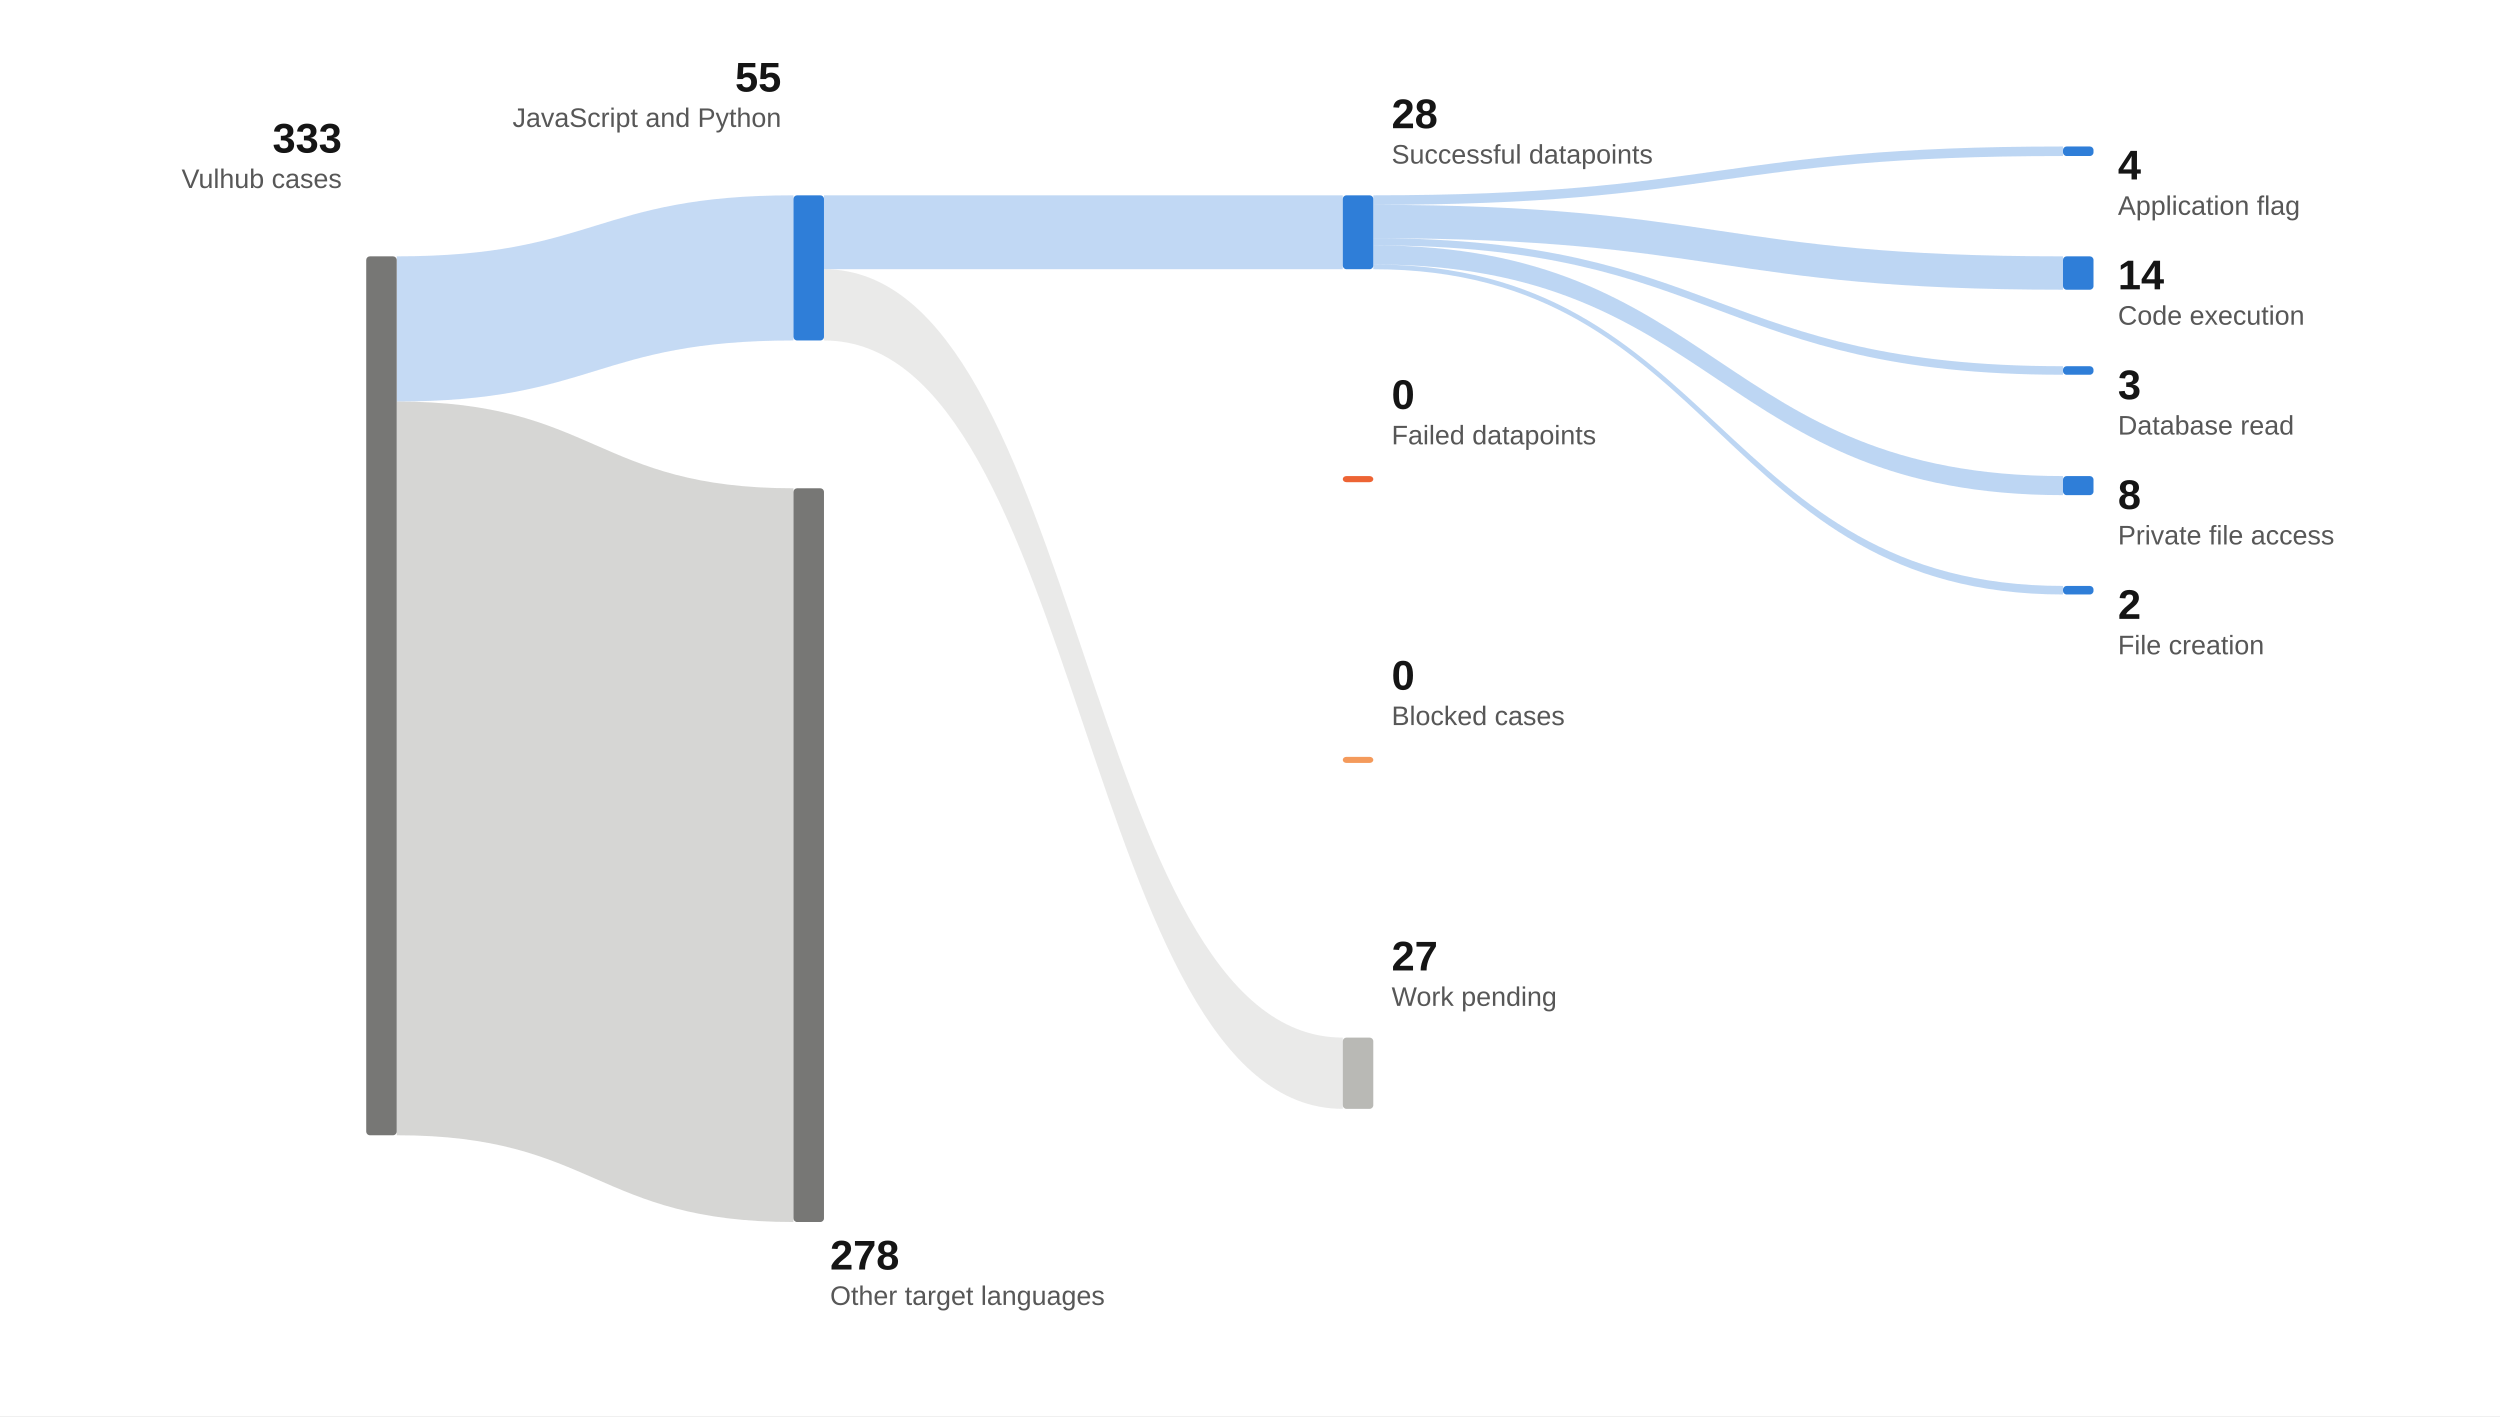
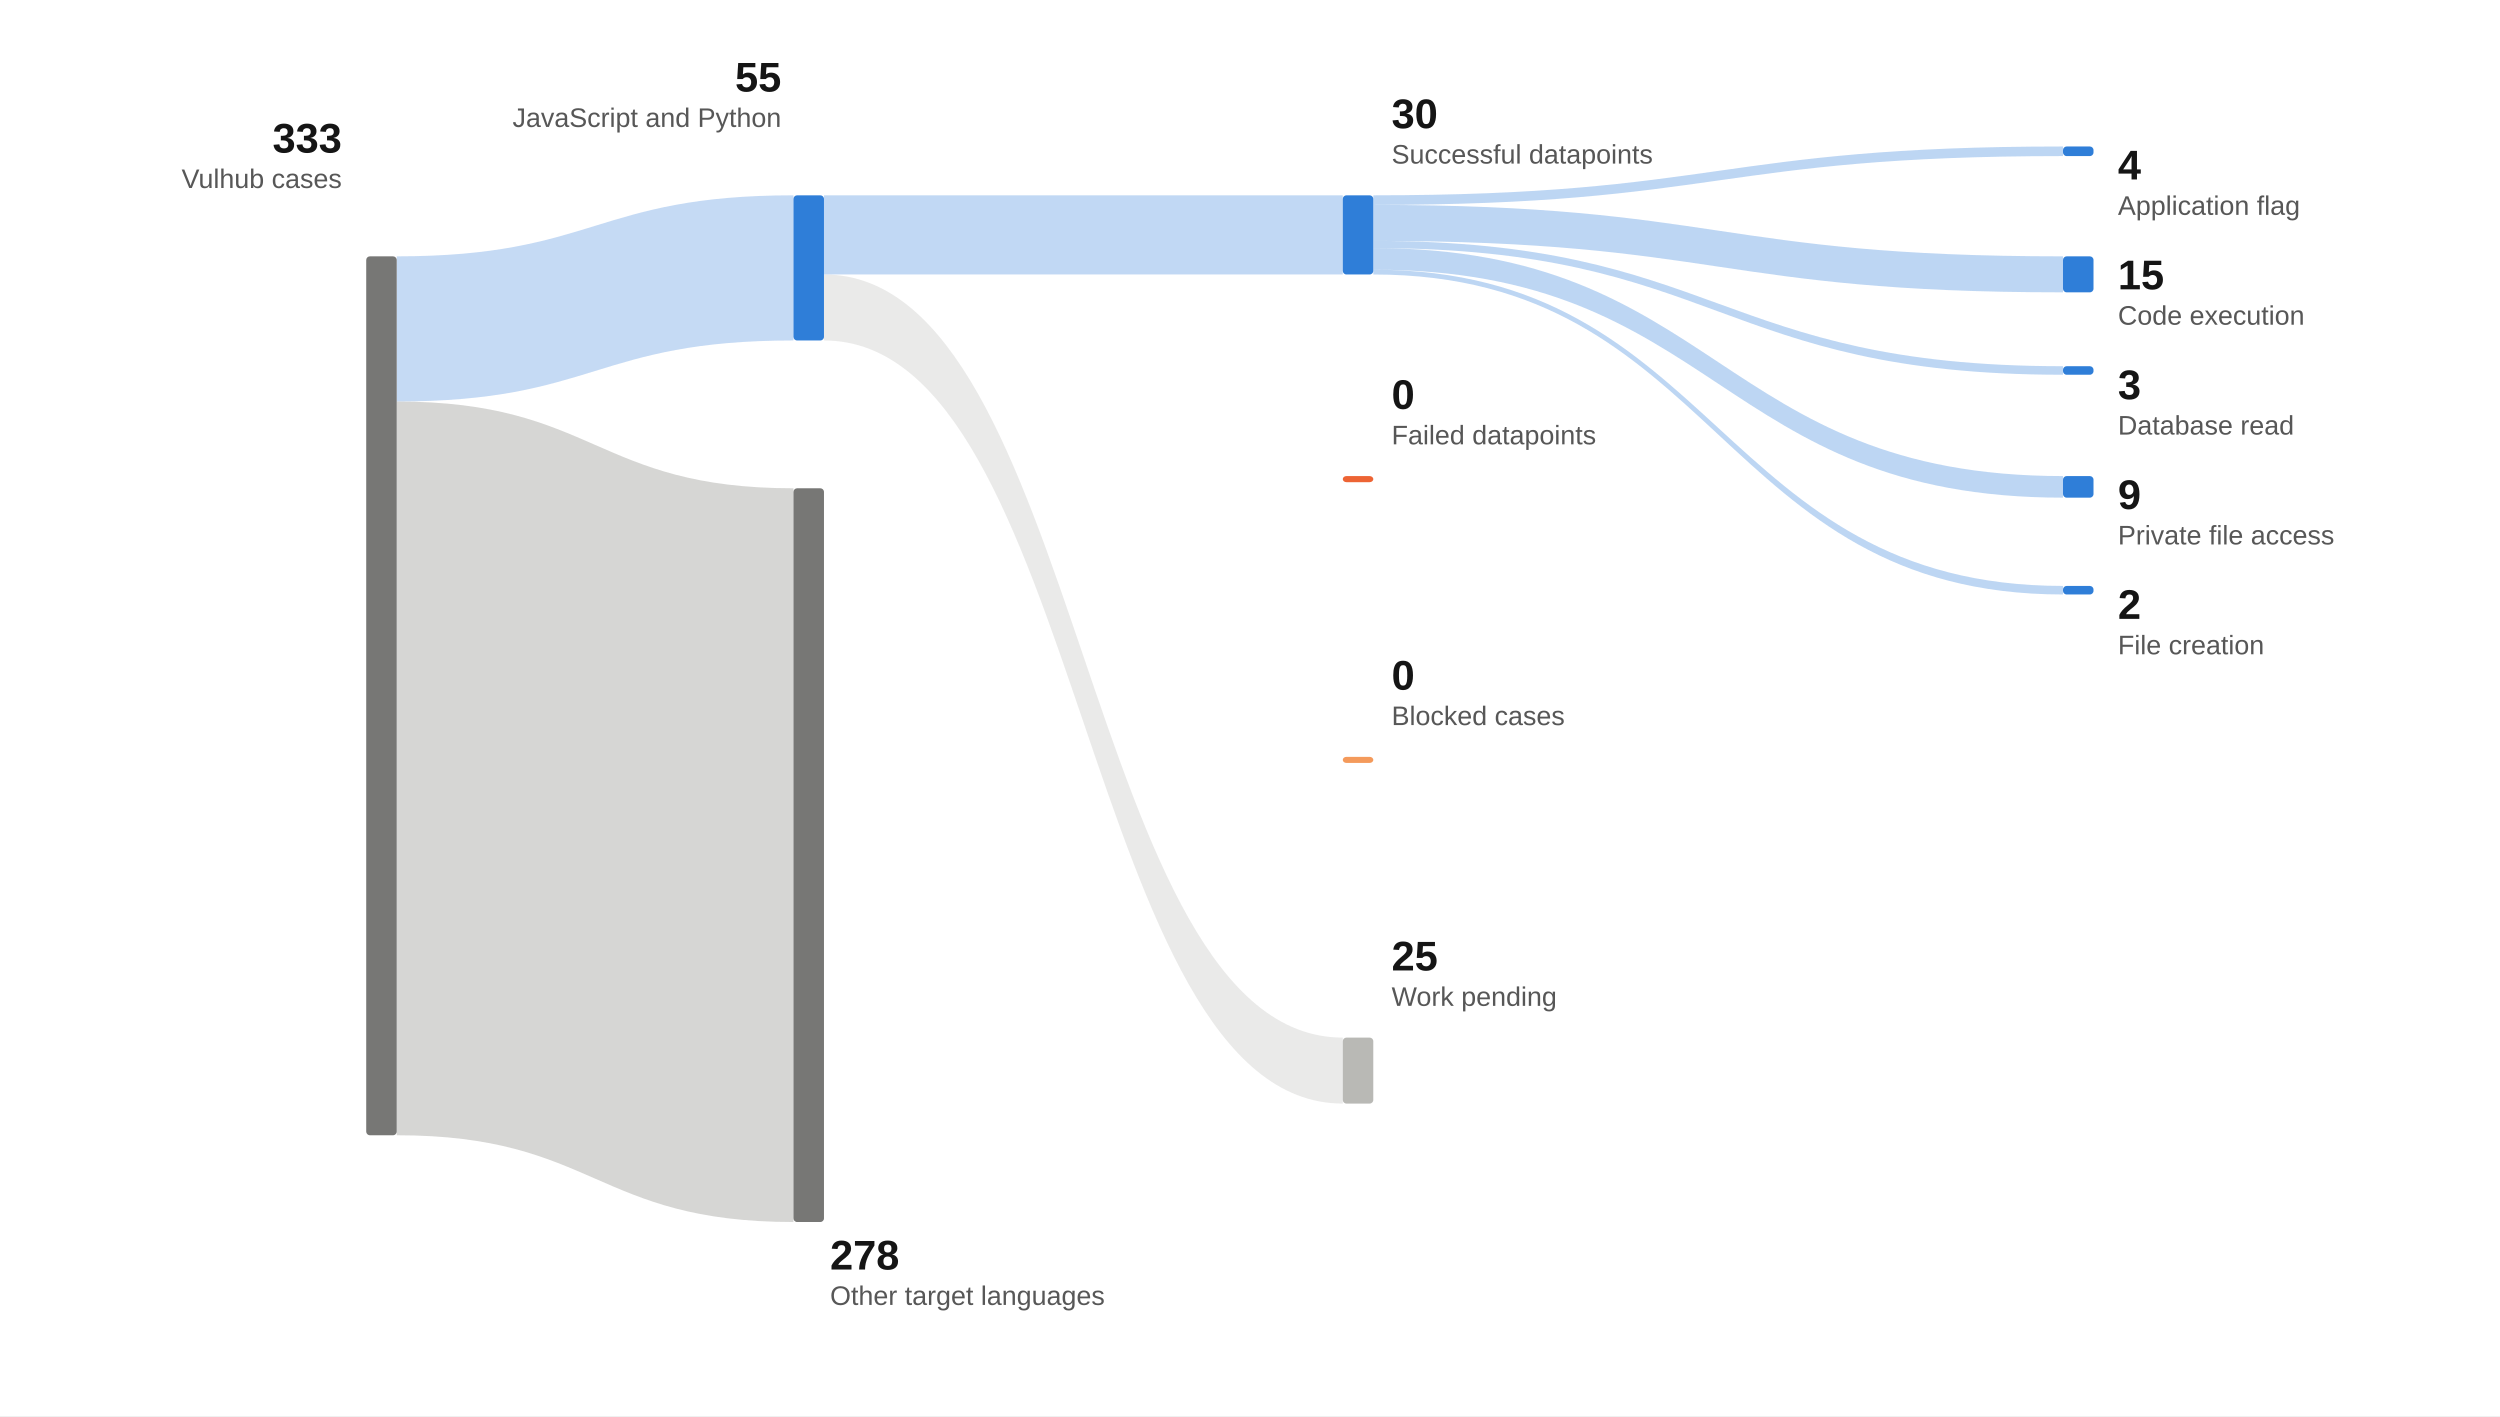
<svg xmlns="http://www.w3.org/2000/svg" width="2048" height="1160" viewBox="0 0 2048 1160">
  <style>.count{font:700 34px Arial,sans-serif;fill:#151515}.detail{font:22px Arial,sans-serif;fill:#575757}</style>
  <rect width="100%" height="100%" fill="#fff" />
  <path d="M325 210 C487.5 210 487.5 160 650 160 L650 278.919 C487.5 278.919 487.5 328.919 325 328.919 Z" fill="#3079d7" fill-opacity="0.28" />
  <path d="M325 328.919 C487.5 328.919 487.5 400 650 400 L650 1001.081 C487.5 1001.081 487.5 930.0 325 930.0 Z" fill="#aaa9a6" fill-opacity="0.48" />
-   <path d="M675 160.0 C887.5 160.0 887.5 160 1100 160 L1100 220.541 C887.5 220.541 887.5 220.541 675 220.541 Z" fill="#2f7ed8" fill-opacity="0.3" />
-   <path d="M675 220.541 C887.5 220.541 887.5 850 1100 850 L1100 908.378 C887.5 908.378 887.5 278.919 675 278.919 Z" fill="#b9b9b5" fill-opacity="0.3" />
-   <path d="M1125 160.0 C1407.5 160.0 1407.5 120 1690 120 L1690 127.812 C1407.5 127.812 1407.5 167.812 1125 167.812 Z" fill="#2f7ed8" fill-opacity="0.32" />
-   <rect x="1690" y="120" width="25" height="7.812" rx="3" fill="#2f7ed8" />
+   <path d="M675 160.0 C887.5 160.0 887.5 160 1100 160 L1100 224.865 C887.5 224.865 887.5 224.865 675 224.865 Z" fill="#2f7ed8" fill-opacity="0.3" />
+   <path d="M675 224.865 C887.5 224.865 887.5 850 1100 850 L1100 904.054 C887.5 904.054 887.5 278.919 675 278.919 Z" fill="#b9b9b5" fill-opacity="0.3" />
+   <path d="M1125 160.0 C1407.5 160.0 1407.5 120 1690 120 L1690 127.862 C1407.5 127.862 1407.5 167.862 1125 167.862 Z" fill="#2f7ed8" fill-opacity="0.32" />
+   <rect x="1690" y="120" width="25" height="7.862" rx="3" fill="#2f7ed8" />
  <text x="1735" y="147" text-anchor="start" class="count">4</text>
  <text x="1735" y="176" text-anchor="start" class="detail">Application flag</text>
-   <path d="M1125 167.812 C1407.5 167.812 1407.5 210 1690 210 L1690 237.341 C1407.5 237.341 1407.5 195.153 1125 195.153 Z" fill="#2f7ed8" fill-opacity="0.32" />
-   <rect x="1690" y="210" width="25" height="27.341" rx="3" fill="#2f7ed8" />
-   <text x="1735" y="237" text-anchor="start" class="count">14</text>
+   <path d="M1125 167.862 C1407.5 167.862 1407.5 210 1690 210 L1690 239.484 C1407.5 239.484 1407.5 197.346 1125 197.346 Z" fill="#2f7ed8" fill-opacity="0.32" />
+   <rect x="1690" y="210" width="25" height="29.484" rx="3" fill="#2f7ed8" />
+   <text x="1735" y="237" text-anchor="start" class="count">15</text>
  <text x="1735" y="266" text-anchor="start" class="detail">Code execution</text>
-   <path d="M1125 195.153 C1407.5 195.153 1407.5 300 1690 300 L1690 307 C1407.5 307 1407.5 201.011 1125 201.011 Z" fill="#2f7ed8" fill-opacity="0.32" />
+   <path d="M1125 197.346 C1407.5 197.346 1407.5 300 1690 300 L1690 307 C1407.5 307 1407.5 203.243 1125 203.243 Z" fill="#2f7ed8" fill-opacity="0.32" />
  <rect x="1690" y="300" width="25" height="7" rx="3" fill="#2f7ed8" />
  <text x="1735" y="327" text-anchor="start" class="count">3</text>
  <text x="1735" y="356" text-anchor="start" class="detail">Database read</text>
-   <path d="M1125 201.011 C1407.5 201.011 1407.5 390 1690 390 L1690 405.623 C1407.5 405.623 1407.5 216.635 1125 216.635 Z" fill="#2f7ed8" fill-opacity="0.32" />
-   <rect x="1690" y="390" width="25" height="15.623" rx="3" fill="#2f7ed8" />
-   <text x="1735" y="417" text-anchor="start" class="count">8</text>
+   <path d="M1125 203.243 C1407.5 203.243 1407.5 390 1690 390 L1690 407.69 C1407.5 407.69 1407.5 220.934 1125 220.934 Z" fill="#2f7ed8" fill-opacity="0.32" />
+   <rect x="1690" y="390" width="25" height="17.69" rx="3" fill="#2f7ed8" />
+   <text x="1735" y="417" text-anchor="start" class="count">9</text>
  <text x="1735" y="446" text-anchor="start" class="detail">Private file access</text>
-   <path d="M1125 216.635 C1407.5 216.635 1407.5 480 1690 480 L1690 487 C1407.5 487 1407.5 220.541 1125 220.541 Z" fill="#2f7ed8" fill-opacity="0.32" />
+   <path d="M1125 220.934 C1407.5 220.934 1407.5 480 1690 480 L1690 487 C1407.5 487 1407.5 224.865 1125 224.865 Z" fill="#2f7ed8" fill-opacity="0.32" />
  <rect x="1690" y="480" width="25" height="7" rx="3" fill="#2f7ed8" />
  <text x="1735" y="507" text-anchor="start" class="count">2</text>
  <text x="1735" y="536" text-anchor="start" class="detail">File creation</text>
  <rect x="300" y="210" width="25" height="720" rx="3" fill="#777775" />
  <rect x="650" y="160" width="25" height="118.919" rx="3" fill="#2f7ed8" />
  <rect x="650" y="400" width="25" height="601.081" rx="3" fill="#777775" />
  <text x="280" y="125" text-anchor="end" class="count">333</text>
  <text x="280" y="154" text-anchor="end" class="detail">Vulhub cases</text>
  <text x="640" y="75" text-anchor="end" class="count">55</text>
  <text x="640" y="104" text-anchor="end" class="detail">JavaScript and Python</text>
  <text x="680" y="1040" text-anchor="start" class="count">278</text>
  <text x="680" y="1069" text-anchor="start" class="detail">Other target languages</text>
-   <rect x="1100" y="160" width="25" height="60.541" rx="3" fill="#2f7ed8" />
-   <text x="1140" y="105" text-anchor="start" class="count">28</text>
+   <rect x="1100" y="160" width="25" height="64.865" rx="3" fill="#2f7ed8" />
+   <text x="1140" y="105" text-anchor="start" class="count">30</text>
  <text x="1140" y="134" text-anchor="start" class="detail">Successful datapoints</text>
  <rect x="1100" y="390" width="25" height="5" rx="3" fill="#ed6434" />
  <text x="1140" y="335" text-anchor="start" class="count">0</text>
  <text x="1140" y="364" text-anchor="start" class="detail">Failed datapoints</text>
  <rect x="1100" y="620" width="25" height="5" rx="3" fill="#f49a5b" />
  <text x="1140" y="565" text-anchor="start" class="count">0</text>
  <text x="1140" y="594" text-anchor="start" class="detail">Blocked cases</text>
-   <rect x="1100" y="850" width="25" height="58.378" rx="3" fill="#b9b9b5" />
-   <text x="1140" y="795" text-anchor="start" class="count">27</text>
+   <rect x="1100" y="850" width="25" height="54.054" rx="3" fill="#b9b9b5" />
+   <text x="1140" y="795" text-anchor="start" class="count">25</text>
  <text x="1140" y="824" text-anchor="start" class="detail">Work pending</text>
</svg>
